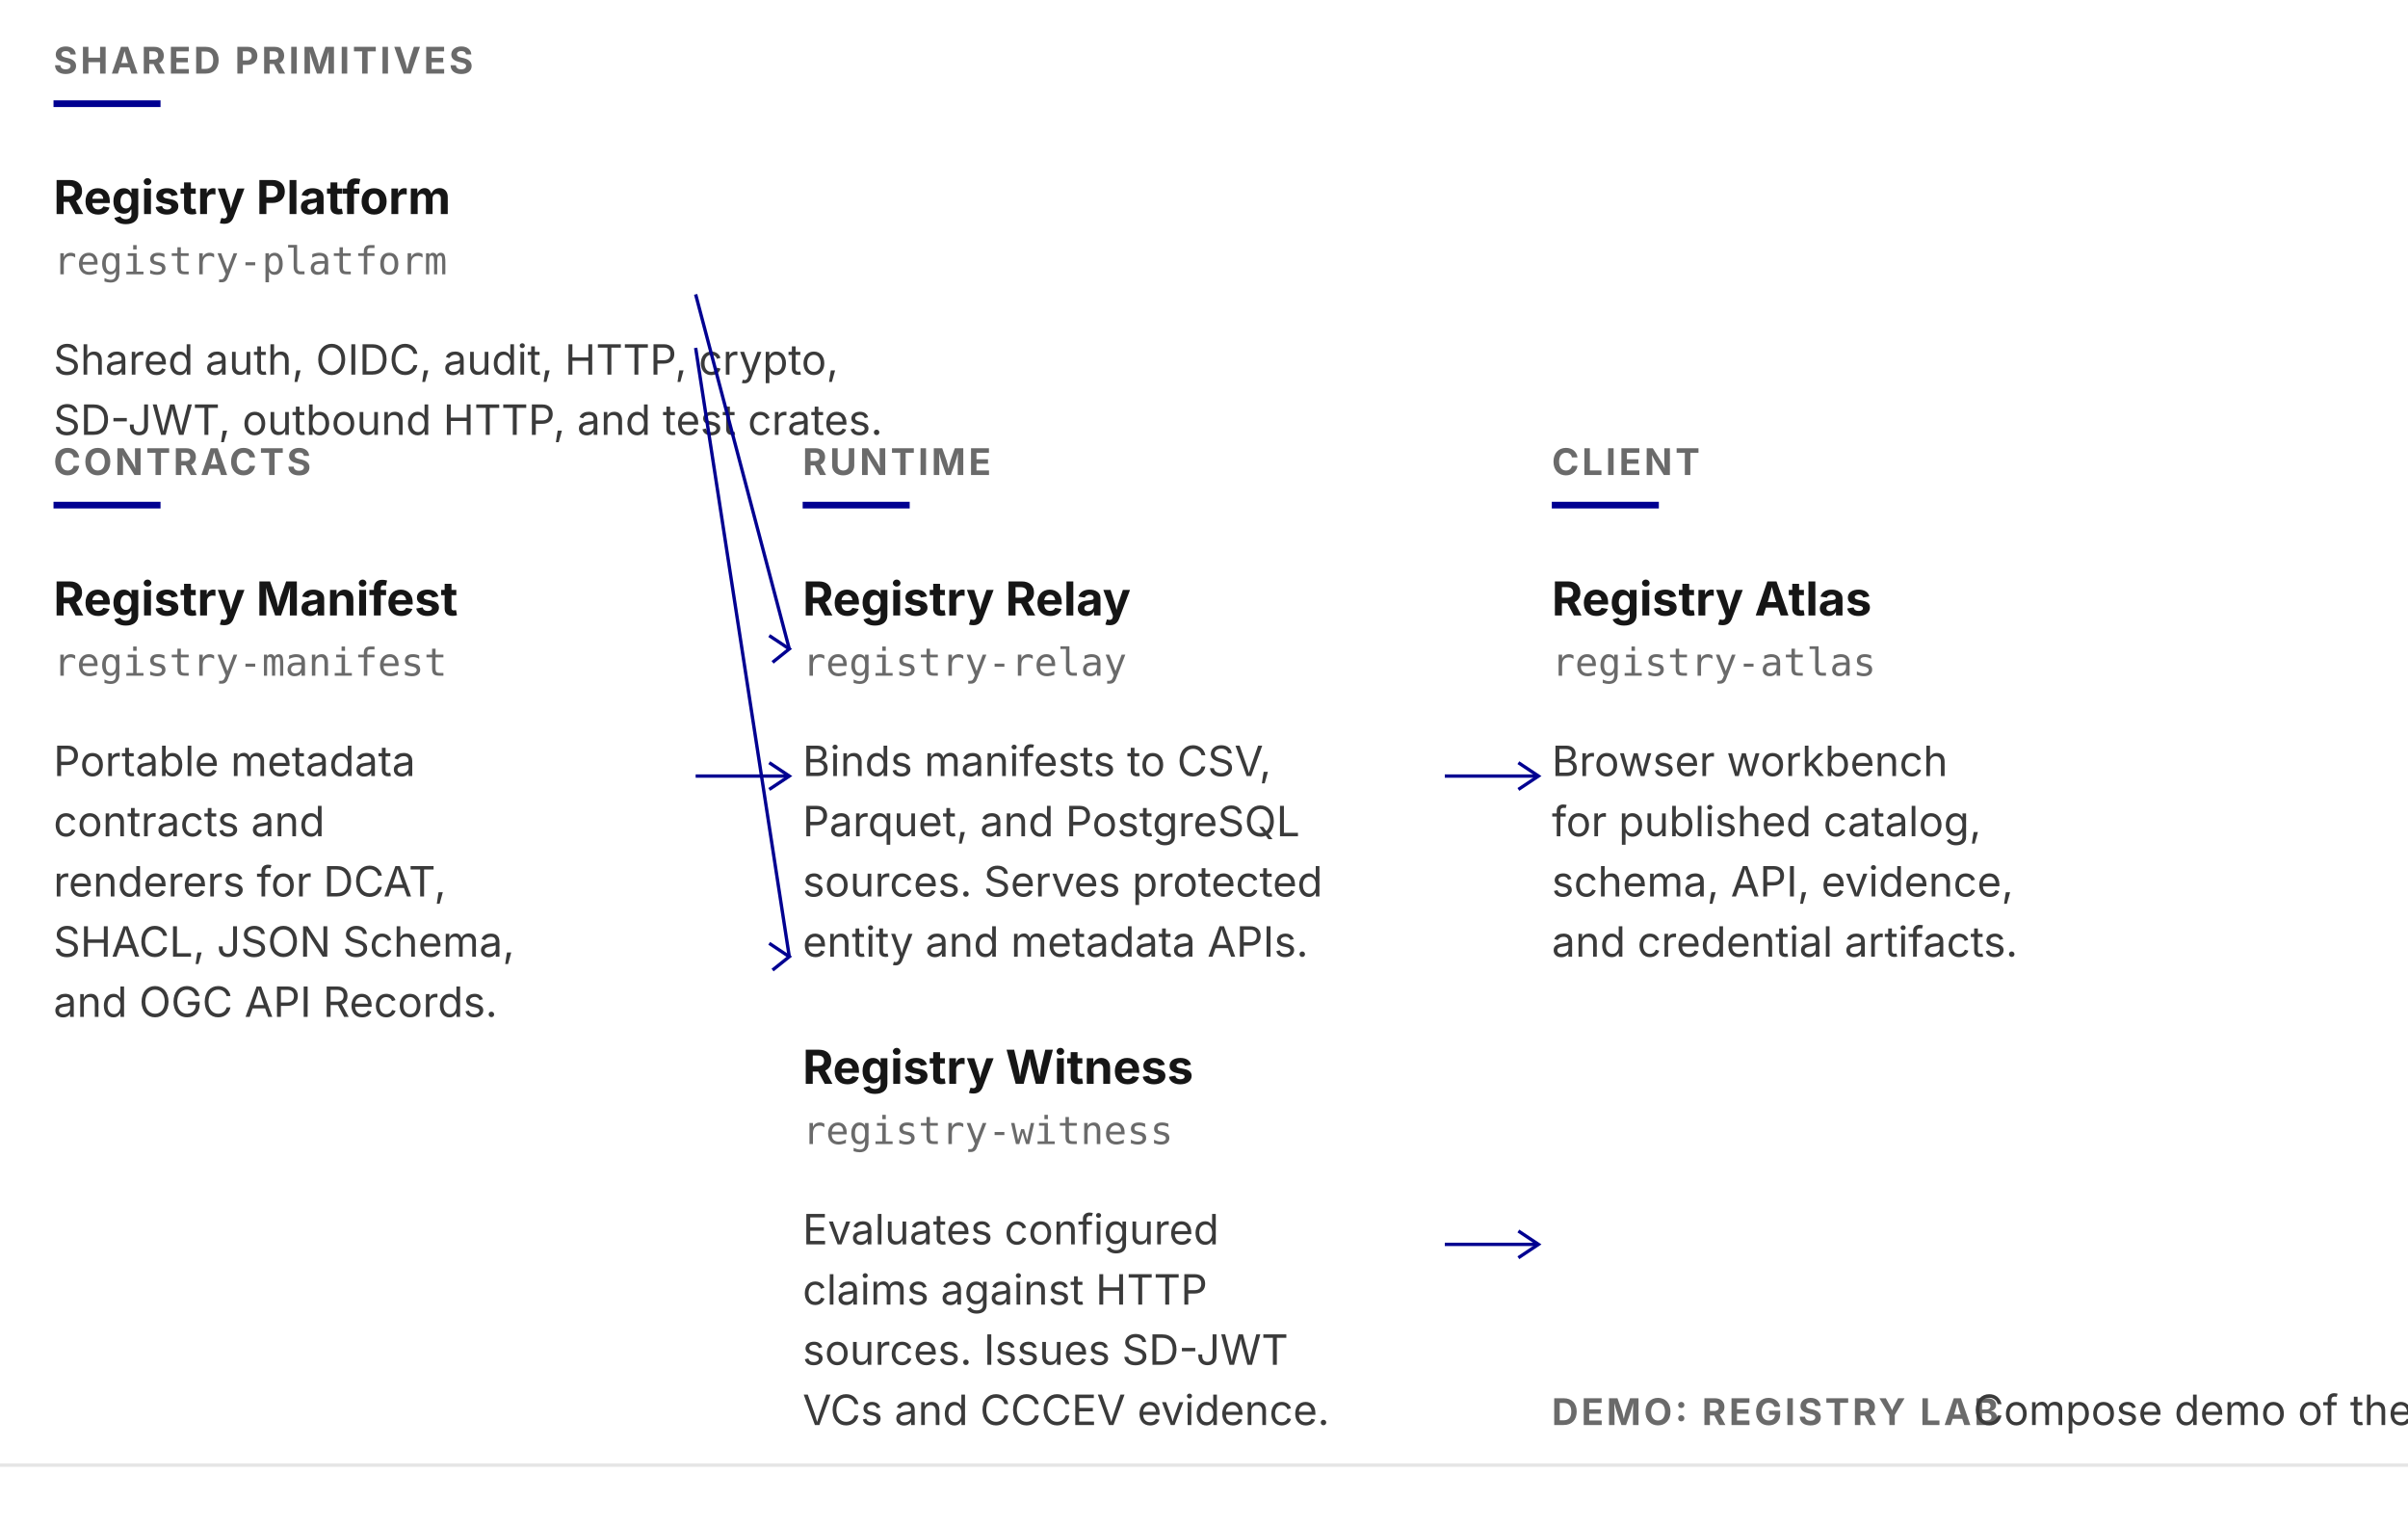
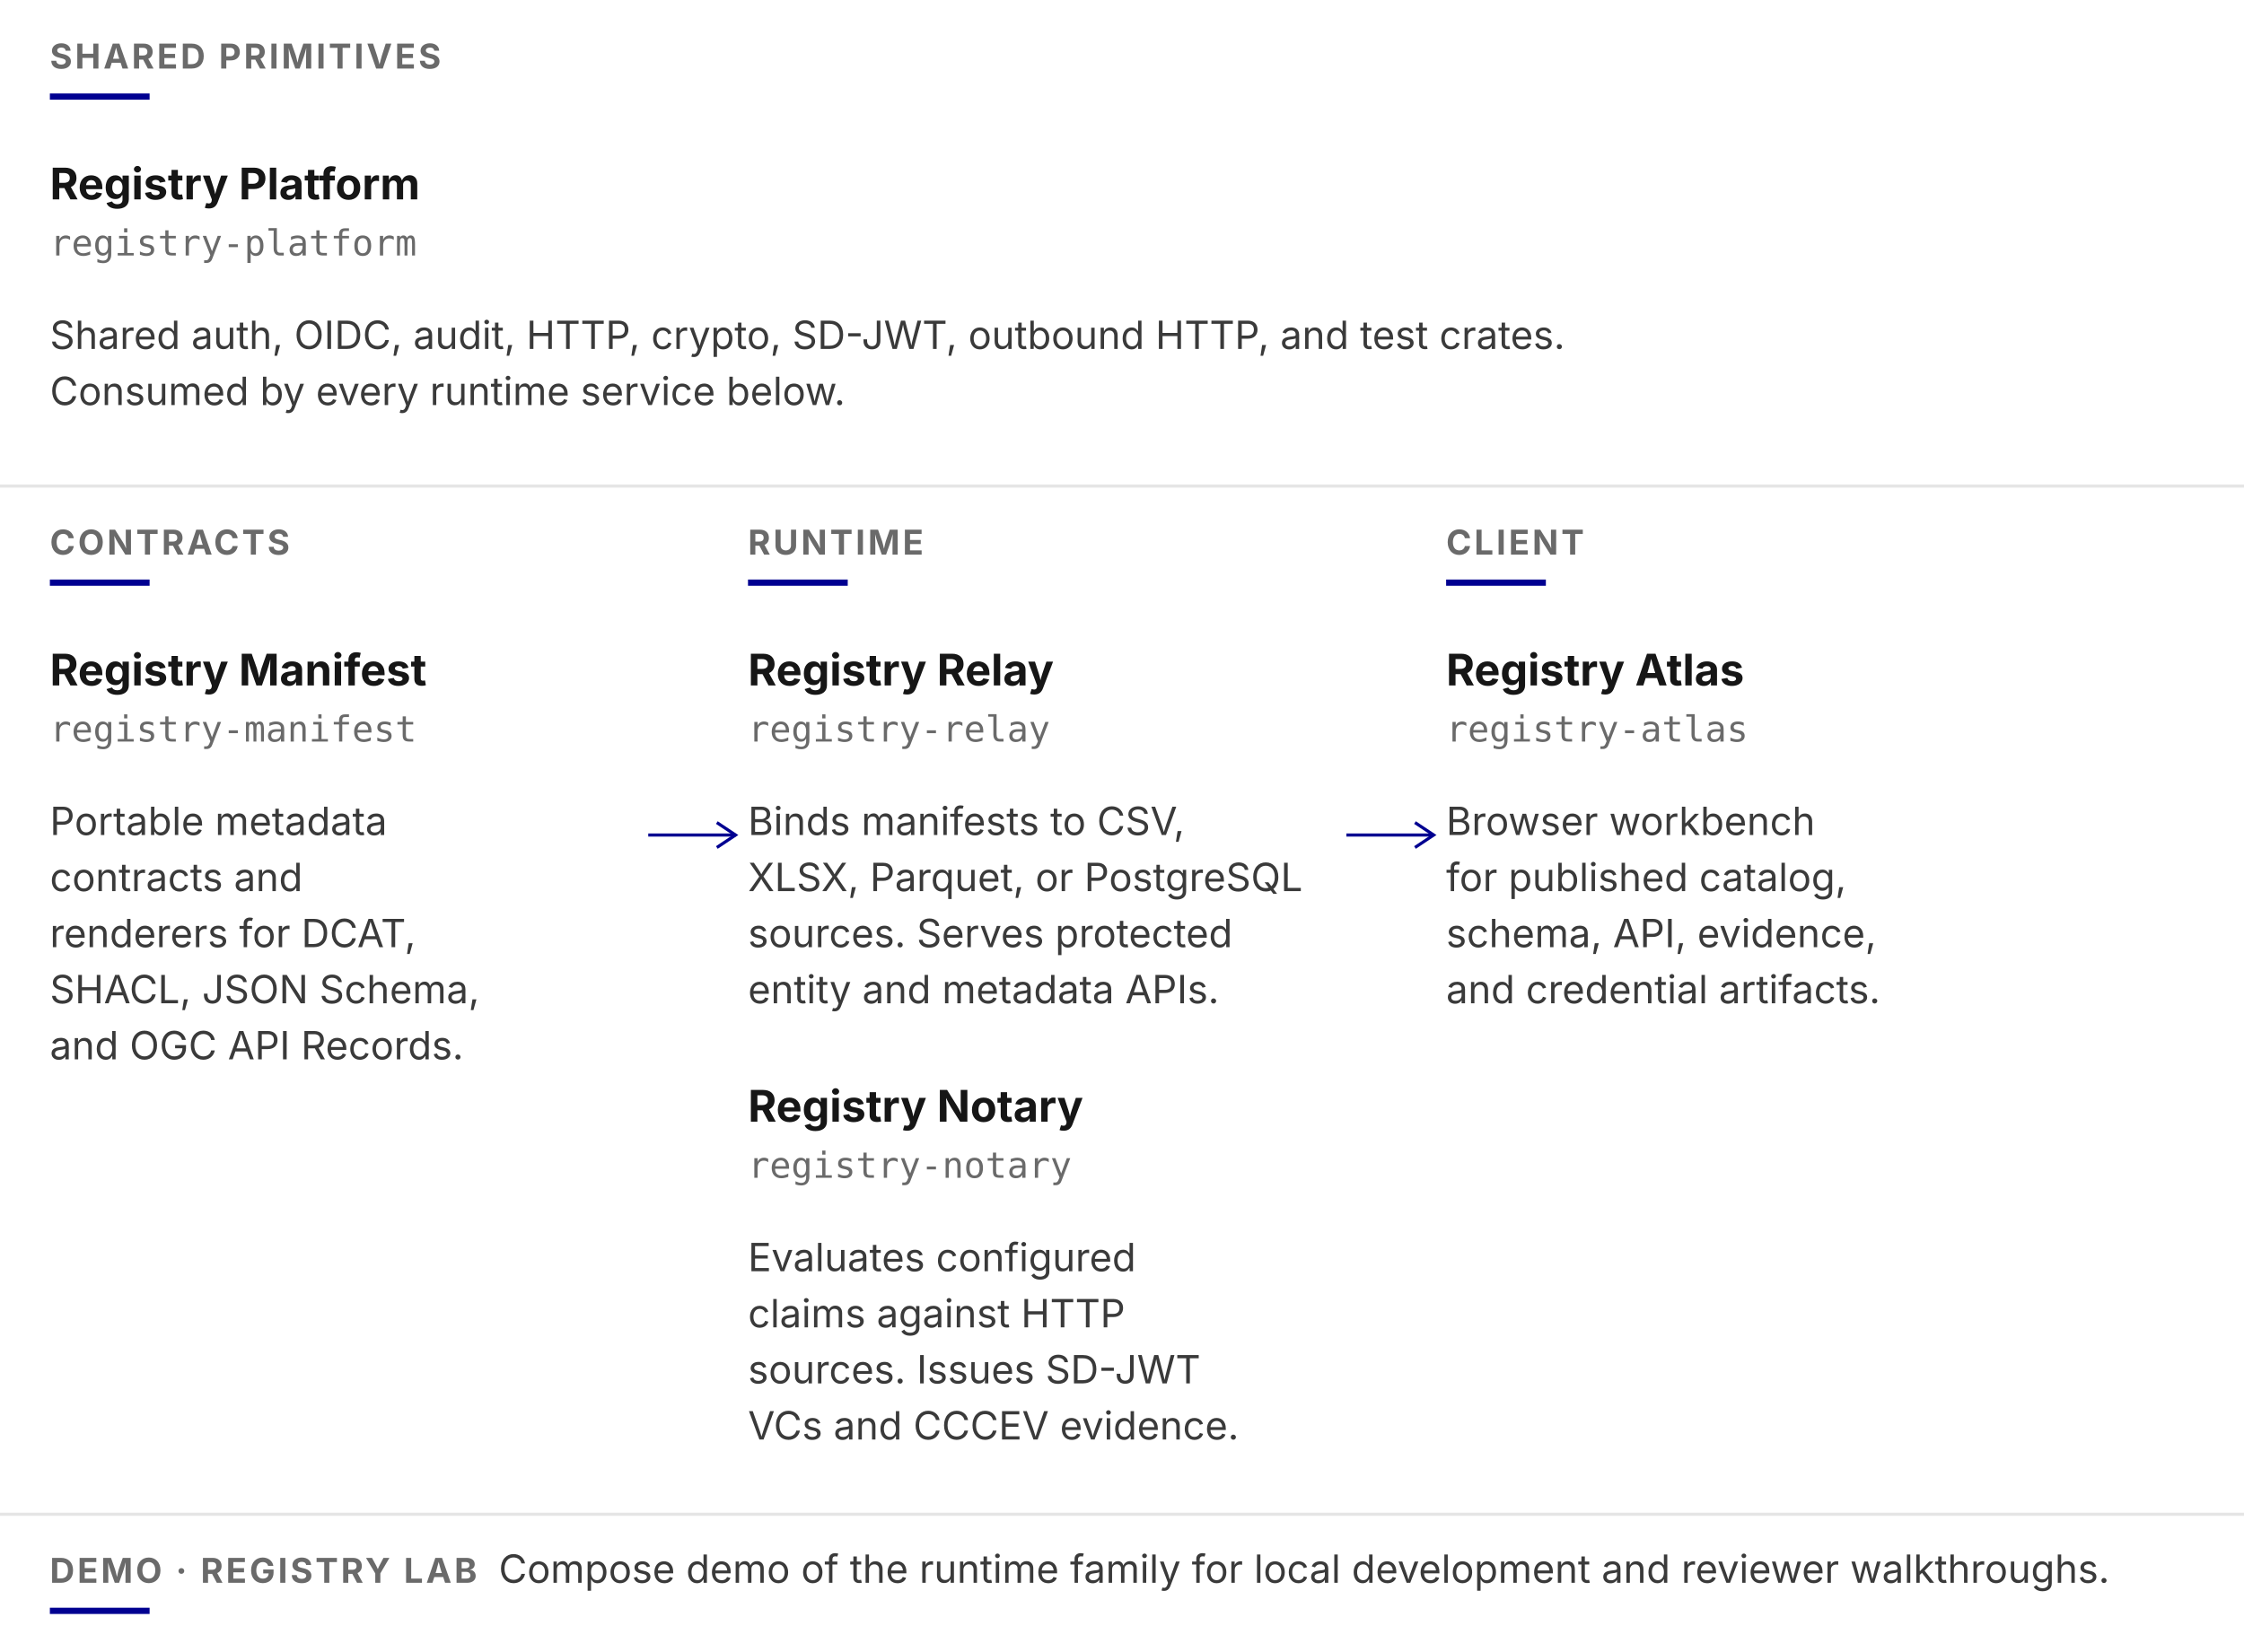
- <svg xmlns="http://www.w3.org/2000/svg" viewBox="0 0 720 456" role="img" font-family="'Public Sans', system-ui, -apple-system, BlinkMacSystemFont, sans-serif" text-rendering="geometricPrecision">
-   <g fill="#6a6a6a" font-size="11" font-weight="700" letter-spacing="0.08em">
-     <text x="16" y="22">SHARED PRIMITIVES</text>
-     <text x="16" y="142">CONTRACTS</text>
-     <text x="240" y="142">RUNTIME</text>
-     <text x="464" y="142">CLIENT</text>
-   </g>
-   <g fill="#000091">
-     <rect x="16" y="30" width="32" height="2" />
-     <rect x="16" y="150" width="32" height="2" />
-     <rect x="240" y="150" width="32" height="2" />
-     <rect x="464" y="150" width="32" height="2" />
-   </g>
+ <svg xmlns="http://www.w3.org/2000/svg" viewBox="0 0 720 530" role="img" font-family="'Public Sans', system-ui, -apple-system, BlinkMacSystemFont, sans-serif" text-rendering="geometricPrecision">
+   <text x="16" y="22" fill="#6a6a6a" font-size="11" font-weight="700" letter-spacing="0.08em">SHARED PRIMITIVES</text>
+   <rect x="16" y="30" width="32" height="2" fill="#000091" />
  <text x="16" y="64" fill="#161616" font-size="14" font-weight="700">Registry Platform</text>
  <text x="16" y="82" fill="#6a6a6a" font-size="11.5" font-family="'IBM Plex Mono', ui-monospace, SFMono-Regular, monospace">registry-platform</text>
  <g fill="#3a3a3a" font-size="12.5">
-     <text x="16" y="112">Shared auth, OIDC, audit, HTTP, crypto,</text>
-     <text x="16" y="130">SD-JWT, outbound HTTP, and test crates.</text>
+     <text x="16" y="112">Shared auth, OIDC, audit, HTTP, crypto, SD-JWT, outbound HTTP, and test crates.</text>
+     <text x="16" y="130">Consumed by every runtime service below.</text>
+   </g>
+   <line x1="0" y1="156" x2="720" y2="156" stroke="#e5e5e5" stroke-width="1" />
+   <g fill="#6a6a6a" font-size="11" font-weight="700" letter-spacing="0.08em">
+     <text x="16" y="178">CONTRACTS</text>
+     <text x="240" y="178">RUNTIME</text>
+     <text x="464" y="178">CLIENT</text>
+   </g>
+   <g fill="#000091">
+     <rect x="16" y="186" width="32" height="2" />
+     <rect x="240" y="186" width="32" height="2" />
+     <rect x="464" y="186" width="32" height="2" />
+   </g>
+   <text x="16" y="220" fill="#161616" font-size="14" font-weight="700">Registry Manifest</text>
+   <text x="16" y="238" fill="#6a6a6a" font-size="11.5" font-family="'IBM Plex Mono', ui-monospace, SFMono-Regular, monospace">registry-manifest</text>
+   <g fill="#3a3a3a" font-size="12.5">
+     <text x="16" y="268">Portable metadata</text>
+     <text x="16" y="286">contracts and</text>
+     <text x="16" y="304">renderers for DCAT,</text>
+     <text x="16" y="322">SHACL, JSON Schema,</text>
+     <text x="16" y="340">and OGC API Records.</text>
  </g>
  <g stroke="#000091" stroke-width="1" fill="none">
-     <line x1="208" y1="88" x2="236" y2="194" />
-     <polyline points="230,190 236,194 231,198" />
-     <line x1="208" y1="104" x2="236" y2="286" />
-     <polyline points="230,282 236,286 231,290" />
+     <line x1="208" y1="268" x2="236" y2="268" />
+     <polyline points="230,264 236,268 230,272" />
  </g>
-   <text x="16" y="184" fill="#161616" font-size="14" font-weight="700">Registry Manifest</text>
-   <text x="16" y="202" fill="#6a6a6a" font-size="11.5" font-family="'IBM Plex Mono', ui-monospace, SFMono-Regular, monospace">registry-manifest</text>
+   <text x="240" y="220" fill="#161616" font-size="14" font-weight="700">Registry Relay</text>
+   <text x="240" y="238" fill="#6a6a6a" font-size="11.5" font-family="'IBM Plex Mono', ui-monospace, SFMono-Regular, monospace">registry-relay</text>
  <g fill="#3a3a3a" font-size="12.5">
-     <text x="16" y="232">Portable metadata</text>
-     <text x="16" y="250">contracts and</text>
-     <text x="16" y="268">renderers for DCAT,</text>
-     <text x="16" y="286">SHACL, JSON Schema,</text>
-     <text x="16" y="304">and OGC API Records.</text>
+     <text x="240" y="268">Binds manifests to CSV,</text>
+     <text x="240" y="286">XLSX, Parquet, or PostgreSQL</text>
+     <text x="240" y="304">sources. Serves protected</text>
+     <text x="240" y="322">entity and metadata APIs.</text>
+   </g>
+   <text x="240" y="360" fill="#161616" font-size="14" font-weight="700">Registry Notary</text>
+   <text x="240" y="378" fill="#6a6a6a" font-size="11.5" font-family="'IBM Plex Mono', ui-monospace, SFMono-Regular, monospace">registry-notary</text>
+   <g fill="#3a3a3a" font-size="12.5">
+     <text x="240" y="408">Evaluates configured</text>
+     <text x="240" y="426">claims against HTTP</text>
+     <text x="240" y="444">sources. Issues SD-JWT</text>
+     <text x="240" y="462">VCs and CCCEV evidence.</text>
  </g>
  <g stroke="#000091" stroke-width="1" fill="none">
-     <line x1="208" y1="232" x2="236" y2="232" />
-     <polyline points="230,228 236,232 230,236" />
+     <line x1="432" y1="268" x2="460" y2="268" />
+     <polyline points="454,264 460,268 454,272" />
  </g>
-   <text x="240" y="184" fill="#161616" font-size="14" font-weight="700">Registry Relay</text>
-   <text x="240" y="202" fill="#6a6a6a" font-size="11.5" font-family="'IBM Plex Mono', ui-monospace, SFMono-Regular, monospace">registry-relay</text>
+   <text x="464" y="220" fill="#161616" font-size="14" font-weight="700">Registry Atlas</text>
+   <text x="464" y="238" fill="#6a6a6a" font-size="11.5" font-family="'IBM Plex Mono', ui-monospace, SFMono-Regular, monospace">registry-atlas</text>
  <g fill="#3a3a3a" font-size="12.5">
-     <text x="240" y="232">Binds manifests to CSV,</text>
-     <text x="240" y="250">Parquet, and PostgreSQL</text>
-     <text x="240" y="268">sources. Serves protected</text>
-     <text x="240" y="286">entity and metadata APIs.</text>
+     <text x="464" y="268">Browser workbench</text>
+     <text x="464" y="286">for published catalog,</text>
+     <text x="464" y="304">schema, API, evidence,</text>
+     <text x="464" y="322">and credential artifacts.</text>
  </g>
-   <text x="240" y="324" fill="#161616" font-size="14" font-weight="700">Registry Witness</text>
-   <text x="240" y="342" fill="#6a6a6a" font-size="11.5" font-family="'IBM Plex Mono', ui-monospace, SFMono-Regular, monospace">registry-witness</text>
+   <line x1="0" y1="486" x2="720" y2="486" stroke="#e5e5e5" stroke-width="1" />
+   <text x="16" y="508" fill="#6a6a6a" font-size="11" font-weight="700" letter-spacing="0.08em">DEMO · REGISTRY LAB</text>
+   <rect x="16" y="516" width="32" height="2" fill="#000091" />
  <g fill="#3a3a3a" font-size="12.5">
-     <text x="240" y="372">Evaluates configured</text>
-     <text x="240" y="390">claims against HTTP</text>
-     <text x="240" y="408">sources. Issues SD-JWT</text>
-     <text x="240" y="426">VCs and CCCEV evidence.</text>
+     <text x="160" y="508">Compose demo of the runtime family for local development and reviewer walkthroughs.</text>
  </g>
-   <g stroke="#000091" stroke-width="1" fill="none">
-     <line x1="432" y1="232" x2="460" y2="232" />
-     <polyline points="454,228 460,232 454,236" />
-     <line x1="432" y1="372" x2="460" y2="372" />
-     <polyline points="454,368 460,372 454,376" />
-   </g>
-   <text x="464" y="184" fill="#161616" font-size="14" font-weight="700">Registry Atlas</text>
-   <text x="464" y="202" fill="#6a6a6a" font-size="11.5" font-family="'IBM Plex Mono', ui-monospace, SFMono-Regular, monospace">registry-atlas</text>
-   <g fill="#3a3a3a" font-size="12.5">
-     <text x="464" y="232">Browser workbench</text>
-     <text x="464" y="250">for published catalog,</text>
-     <text x="464" y="268">schema, API, evidence,</text>
-     <text x="464" y="286">and credential artifacts.</text>
-   </g>
-   <line x1="0" y1="438" x2="720" y2="438" stroke="#e5e5e5" stroke-width="1" />
-   <text x="464" y="426" fill="#6a6a6a" font-size="11" font-weight="700" letter-spacing="0.08em">DEMO: REGISTRY LAB</text>
-   <text x="590" y="426" fill="#3a3a3a" font-size="12.5">Compose demo of the runtime family.</text>
</svg>
